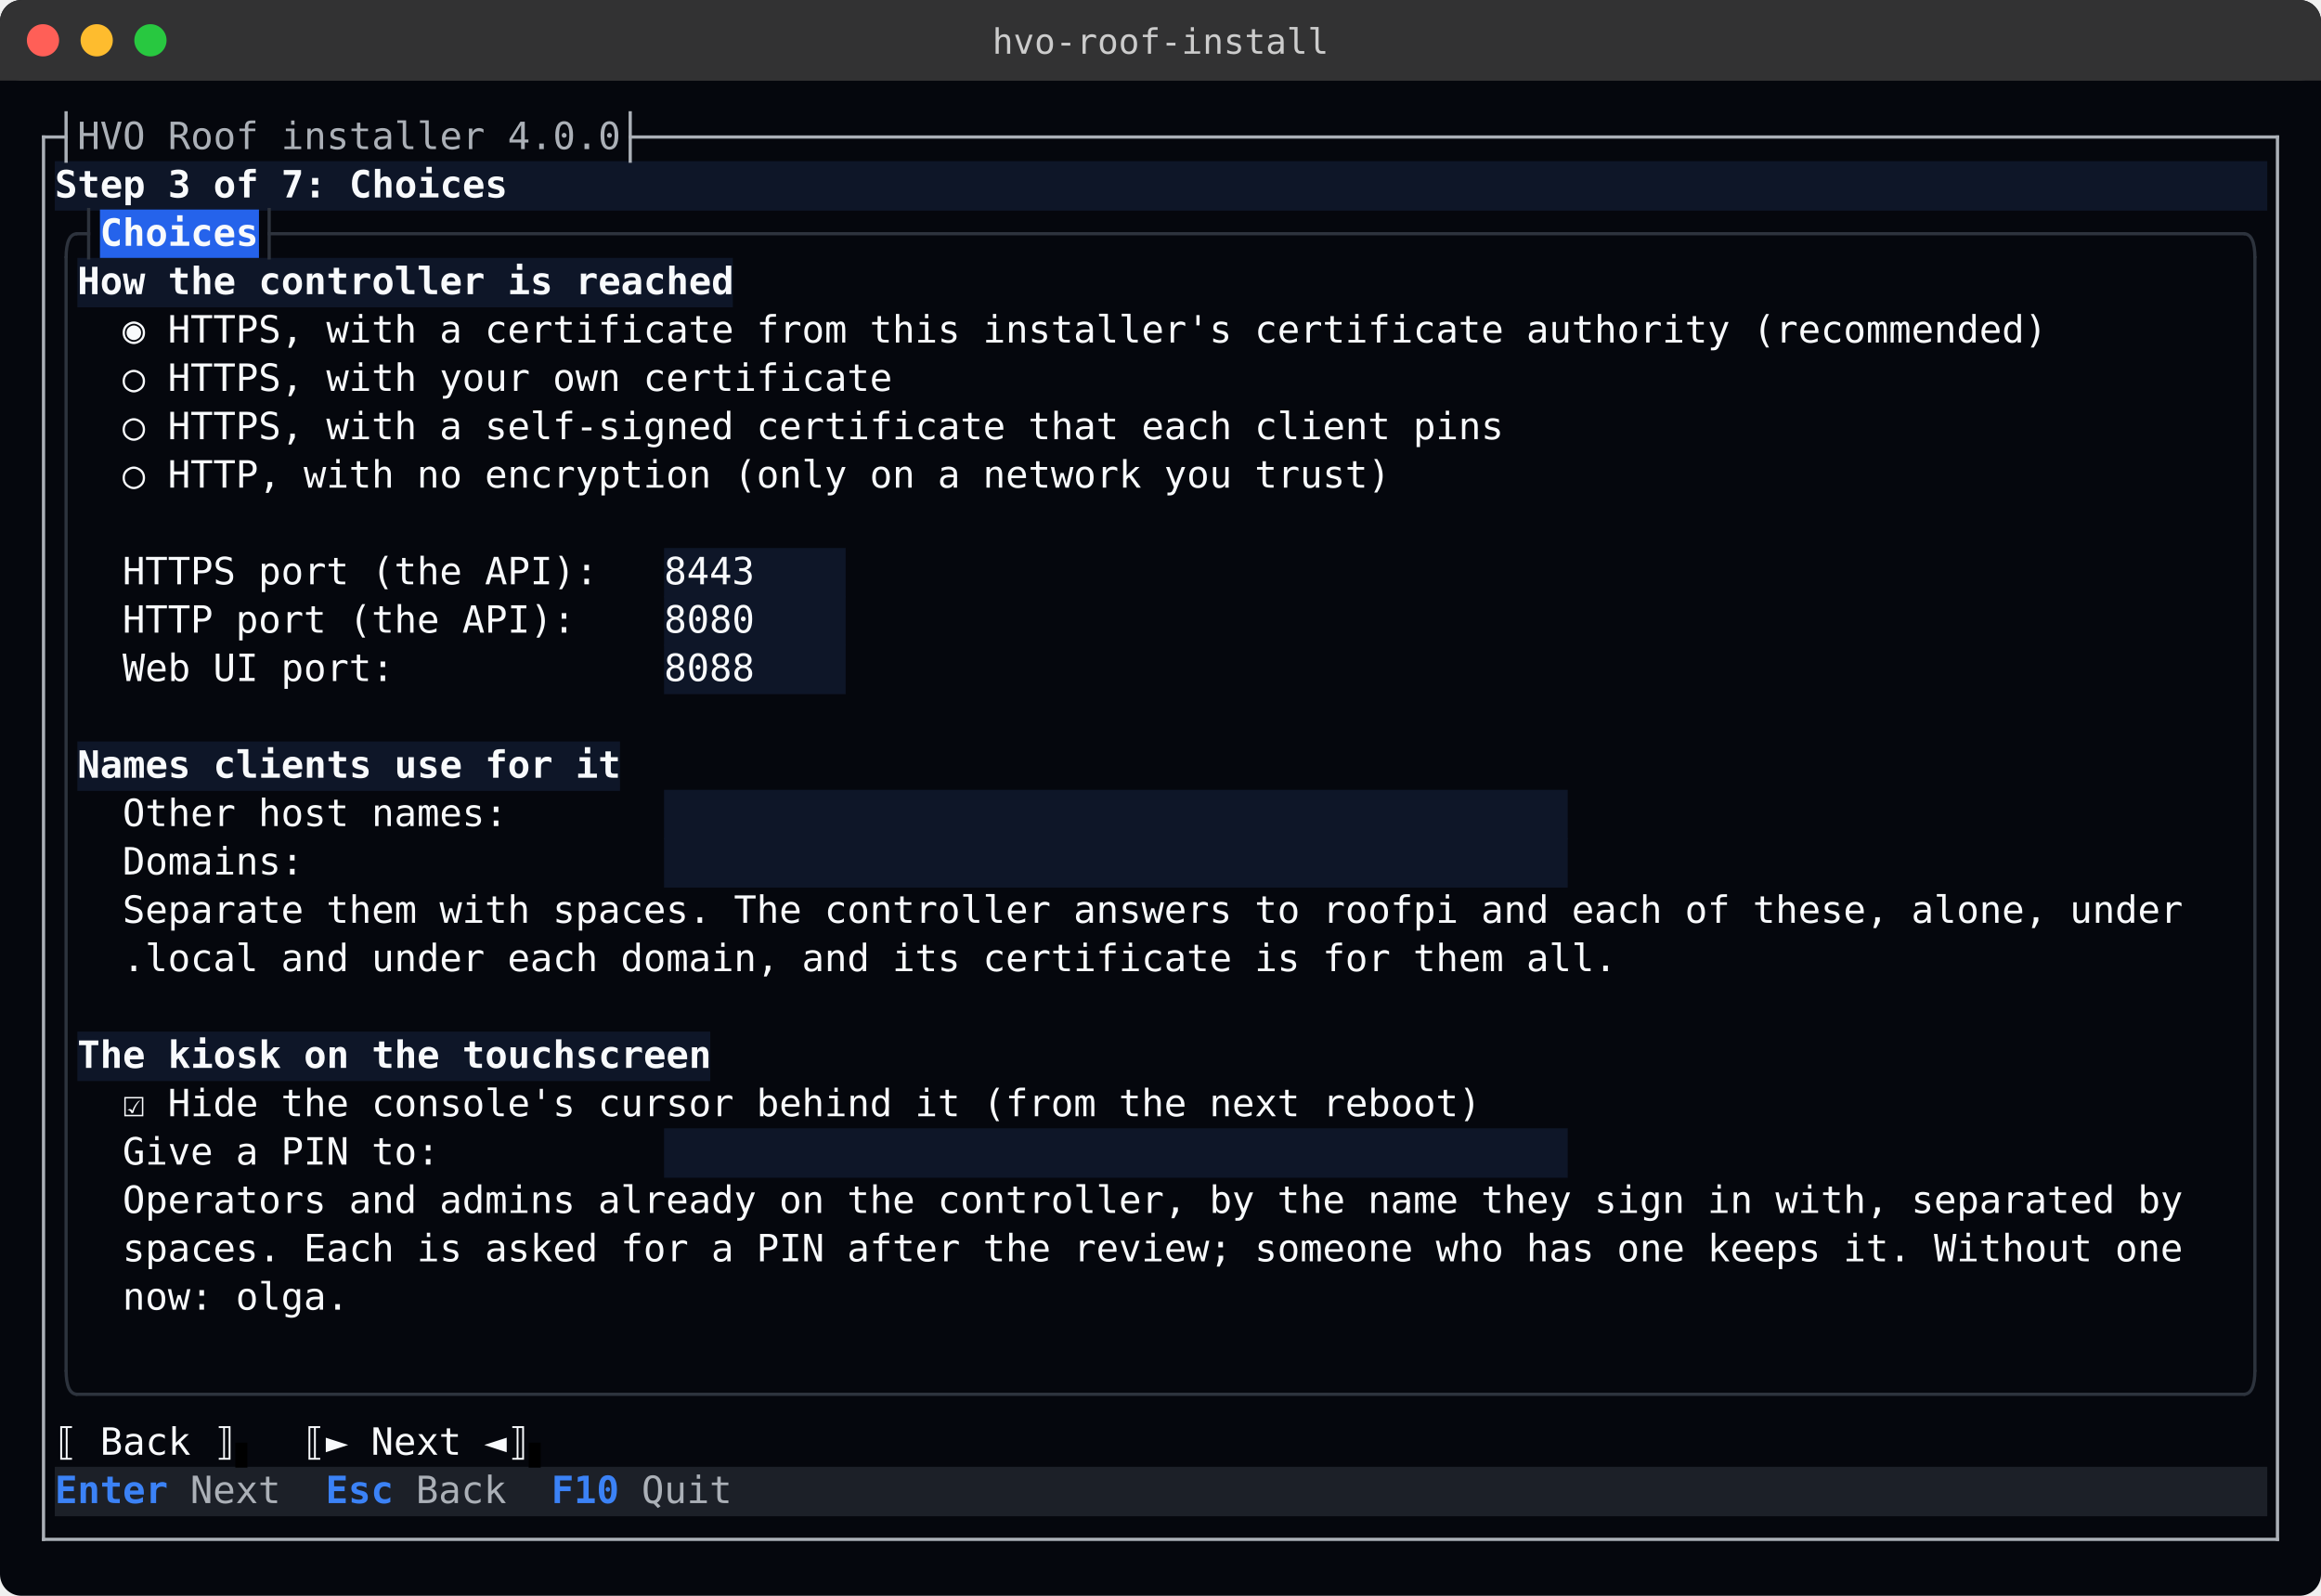
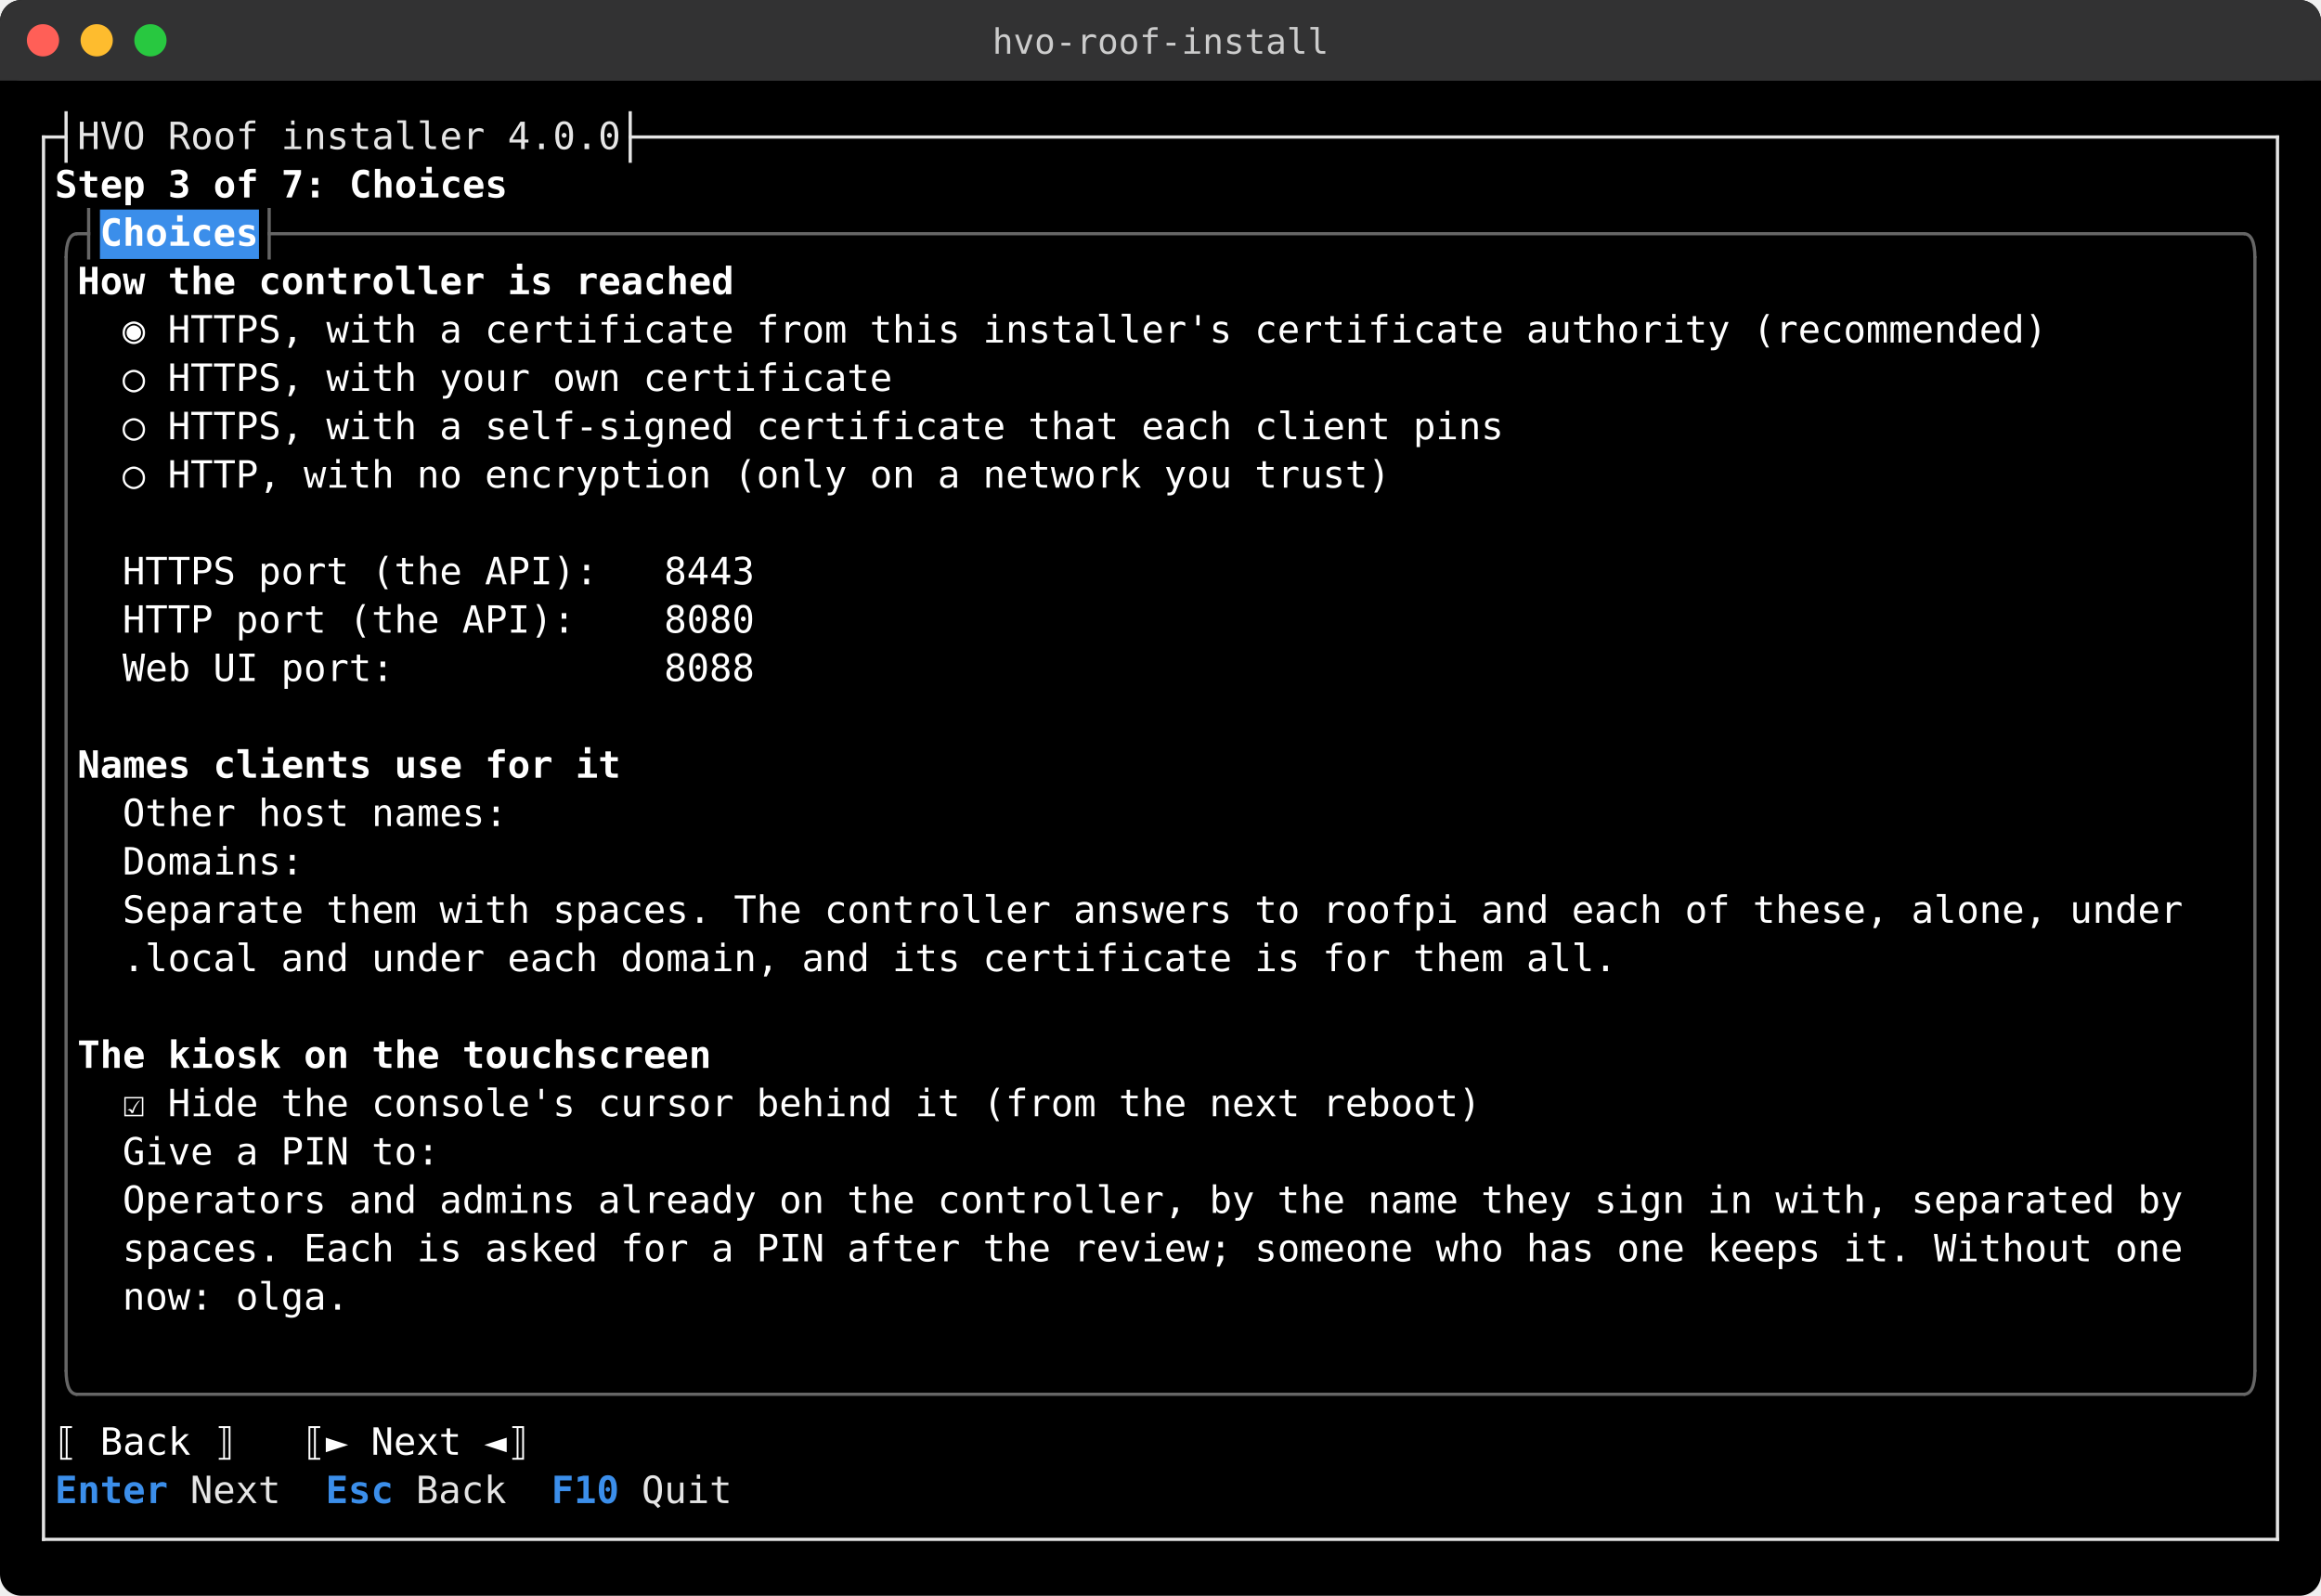
<svg xmlns="http://www.w3.org/2000/svg" width="864" height="594" viewBox="0 0 864.00 594.00" role="img" aria-label="hvo-roof-install">
  <g font-family="ui-monospace, SFMono-Regular, 'Cascadia Mono', 'DejaVu Sans Mono', Menlo, Consolas, 'Liberation Mono', monospace" font-size="14" xml:space="preserve" style="white-space: pre">
-     <rect x="0" y="0" width="864.00" height="594.00" rx="8" fill="#05070d" />
+     <rect x="0" y="0" width="864.00" height="594.00" rx="8" fill="#000000" />
    <rect x="0" y="0" width="864.00" height="30" rx="8" fill="#323233" />
    <rect x="0" y="22" width="864.00" height="8" fill="#323233" />
    <circle cx="16" cy="15.0" r="6" fill="#ff5f57" />
    <circle cx="36" cy="15.0" r="6" fill="#febc2e" />
    <circle cx="56" cy="15.0" r="6" fill="#28c840" />
    <text x="432.00" y="20.0" fill="#cccccc" text-anchor="middle" font-size="13">hvo-roof-install</text>
-     <rect x="20.40" y="60" width="823.60" height="18.4" fill="#0e1628" />
-     <rect x="37.20" y="78" width="59.20" height="18.4" fill="#2563eb" />
-     <rect x="28.80" y="96" width="244.00" height="18.4" fill="#0e1628" />
-     <rect x="247.20" y="204" width="67.60" height="18.4" fill="#0e1628" />
-     <rect x="247.20" y="222" width="67.60" height="18.4" fill="#0e1628" />
-     <rect x="247.20" y="240" width="67.60" height="18.4" fill="#0e1628" />
-     <rect x="28.80" y="276" width="202.00" height="18.4" fill="#0e1628" />
-     <rect x="247.20" y="294" width="336.40" height="18.4" fill="#0e1628" />
-     <rect x="247.20" y="312" width="336.40" height="18.4" fill="#0e1628" />
-     <rect x="28.80" y="384" width="235.60" height="18.4" fill="#0e1628" />
-     <rect x="247.20" y="420" width="336.40" height="18.4" fill="#0e1628" />
-     <rect x="20.40" y="546" width="823.60" height="18.4" fill="#1c2028" />
+     <rect x="37.20" y="78" width="59.20" height="18.4" fill="#3b8eea" />
    <rect x="87.60" y="537.00" width="4.50" height="9.30" fill="#000000" />
    <rect x="196.80" y="537.00" width="4.50" height="9.30" fill="#000000" />
-     <line x1="16.20" y1="50.40" x2="16.20" y2="573.60" stroke="#abb0b7" stroke-width="1.2" />
-     <line x1="15.60" y1="51.00" x2="25.20" y2="51.00" stroke="#abb0b7" stroke-width="1.2" />
-     <line x1="234.00" y1="51.00" x2="848.40" y2="51.00" stroke="#abb0b7" stroke-width="1.2" />
-     <line x1="24.60" y1="41.40" x2="24.60" y2="60.60" stroke="#abb0b7" stroke-width="1.2" />
-     <line x1="234.60" y1="41.40" x2="234.60" y2="60.60" stroke="#abb0b7" stroke-width="1.2" />
-     <line x1="847.80" y1="50.40" x2="847.80" y2="573.60" stroke="#abb0b7" stroke-width="1.2" />
-     <line x1="33.00" y1="77.40" x2="33.00" y2="96.60" stroke="#2d333d" stroke-width="1.2" />
-     <line x1="28.20" y1="87.00" x2="33.60" y2="87.00" stroke="#2d333d" stroke-width="1.2" />
-     <line x1="99.60" y1="87.00" x2="835.80" y2="87.00" stroke="#2d333d" stroke-width="1.2" />
-     <line x1="100.20" y1="77.40" x2="100.20" y2="96.60" stroke="#2d333d" stroke-width="1.2" />
-     <line x1="24.60" y1="95.40" x2="24.60" y2="510.60" stroke="#2d333d" stroke-width="1.2" />
-     <line x1="839.40" y1="95.40" x2="839.40" y2="510.60" stroke="#2d333d" stroke-width="1.2" />
-     <line x1="28.20" y1="519.00" x2="835.80" y2="519.00" stroke="#2d333d" stroke-width="1.2" />
-     <line x1="15.60" y1="573.00" x2="848.40" y2="573.00" stroke="#abb0b7" stroke-width="1.2" />
-     <path d="M28.80,87.00 Q24.60,87.00 24.60,96.00" fill="none" stroke="#2d333d" stroke-width="1.2" />
-     <path d="M835.20,87.00 Q839.40,87.00 839.40,96.00" fill="none" stroke="#2d333d" stroke-width="1.2" />
-     <path d="M24.60,510.00 Q24.60,519.00 28.80,519.00" fill="none" stroke="#2d333d" stroke-width="1.2" />
-     <path d="M839.40,510.00 Q839.40,519.00 835.20,519.00" fill="none" stroke="#2d333d" stroke-width="1.2" />
-     <text x="28.80" y="55.50" fill="#abb0b7" textLength="201.60" lengthAdjust="spacingAndGlyphs">HVO Roof installer 4.0.0</text>
-     <text x="20.40" y="73.50" fill="#f8fafc" textLength="168.00" lengthAdjust="spacingAndGlyphs" font-weight="bold">Step 3 of 7: Choices</text>
-     <text x="37.20" y="91.50" fill="#f8fafc" textLength="58.80" lengthAdjust="spacingAndGlyphs" font-weight="bold">Choices</text>
-     <text x="28.80" y="109.50" fill="#f8fafc" textLength="243.60" lengthAdjust="spacingAndGlyphs" font-weight="bold">How the controller is reached</text>
-     <text x="45.60" y="127.50" fill="#f8fafc" textLength="714.00" lengthAdjust="spacingAndGlyphs">◉ HTTPS, with a certificate from this installer's certificate authority (recommended)</text>
-     <text x="45.60" y="145.50" fill="#f8fafc" textLength="285.60" lengthAdjust="spacingAndGlyphs">○ HTTPS, with your own certificate</text>
-     <text x="45.60" y="163.50" fill="#f8fafc" textLength="512.40" lengthAdjust="spacingAndGlyphs">○ HTTPS, with a self-signed certificate that each client pins</text>
-     <text x="45.60" y="181.50" fill="#f8fafc" textLength="470.40" lengthAdjust="spacingAndGlyphs">○ HTTP, with no encryption (only on a network you trust)</text>
-     <text x="45.60" y="217.50" fill="#f8fafc" textLength="176.40" lengthAdjust="spacingAndGlyphs">HTTPS port (the API):</text>
-     <text x="247.20" y="217.50" fill="#f8fafc" textLength="33.60" lengthAdjust="spacingAndGlyphs">8443</text>
-     <text x="45.60" y="235.50" fill="#f8fafc" textLength="168.00" lengthAdjust="spacingAndGlyphs">HTTP port (the API):</text>
-     <text x="247.20" y="235.50" fill="#f8fafc" textLength="33.60" lengthAdjust="spacingAndGlyphs">8080</text>
-     <text x="45.60" y="253.50" fill="#f8fafc" textLength="100.80" lengthAdjust="spacingAndGlyphs">Web UI port:</text>
-     <text x="247.20" y="253.50" fill="#f8fafc" textLength="33.60" lengthAdjust="spacingAndGlyphs">8088</text>
-     <text x="28.80" y="289.50" fill="#f8fafc" textLength="201.60" lengthAdjust="spacingAndGlyphs" font-weight="bold">Names clients use for it</text>
-     <text x="45.60" y="307.50" fill="#f8fafc" textLength="142.80" lengthAdjust="spacingAndGlyphs">Other host names:</text>
-     <text x="45.60" y="325.50" fill="#f8fafc" textLength="67.20" lengthAdjust="spacingAndGlyphs">Domains:</text>
-     <text x="45.60" y="343.50" fill="#f8fafc" textLength="764.40" lengthAdjust="spacingAndGlyphs">Separate them with spaces. The controller answers to roofpi and each of these, alone, under</text>
-     <text x="45.60" y="361.50" fill="#f8fafc" textLength="554.40" lengthAdjust="spacingAndGlyphs">.local and under each domain, and its certificate is for them all.</text>
-     <text x="28.80" y="397.50" fill="#f8fafc" textLength="235.20" lengthAdjust="spacingAndGlyphs" font-weight="bold">The kiosk on the touchscreen</text>
-     <text x="45.60" y="415.50" fill="#f8fafc" textLength="504.00" lengthAdjust="spacingAndGlyphs">☑ Hide the console's cursor behind it (from the next reboot)</text>
-     <text x="45.60" y="433.50" fill="#f8fafc" textLength="117.60" lengthAdjust="spacingAndGlyphs">Give a PIN to:</text>
-     <text x="45.60" y="451.50" fill="#f8fafc" textLength="764.40" lengthAdjust="spacingAndGlyphs">Operators and admins already on the controller, by the name they sign in with, separated by</text>
-     <text x="45.60" y="469.50" fill="#f8fafc" textLength="764.40" lengthAdjust="spacingAndGlyphs">spaces. Each is asked for a PIN after the review; someone who has one keeps it. Without one</text>
-     <text x="45.60" y="487.50" fill="#f8fafc" textLength="84.00" lengthAdjust="spacingAndGlyphs">now: olga.</text>
-     <text x="20.40" y="541.50" fill="#f8fafc" textLength="67.20" lengthAdjust="spacingAndGlyphs">⟦ Back ⟧</text>
-     <text x="112.80" y="541.50" fill="#f8fafc" textLength="84.00" lengthAdjust="spacingAndGlyphs">⟦► Next ◄⟧</text>
-     <text x="20.40" y="559.50" fill="#3b82f6" textLength="42.00" lengthAdjust="spacingAndGlyphs" font-weight="bold">Enter</text>
-     <text x="70.80" y="559.50" fill="#abb0b7" textLength="33.60" lengthAdjust="spacingAndGlyphs">Next</text>
-     <text x="121.20" y="559.50" fill="#3b82f6" textLength="25.20" lengthAdjust="spacingAndGlyphs" font-weight="bold">Esc</text>
-     <text x="154.80" y="559.50" fill="#abb0b7" textLength="33.60" lengthAdjust="spacingAndGlyphs">Back</text>
-     <text x="205.20" y="559.50" fill="#3b82f6" textLength="25.20" lengthAdjust="spacingAndGlyphs" font-weight="bold">F10</text>
-     <text x="238.80" y="559.50" fill="#abb0b7" textLength="33.60" lengthAdjust="spacingAndGlyphs">Quit</text>
+     <line x1="16.20" y1="50.40" x2="16.20" y2="573.60" stroke="#e5e5e5" stroke-width="1.2" />
+     <line x1="15.60" y1="51.00" x2="25.20" y2="51.00" stroke="#e5e5e5" stroke-width="1.2" />
+     <line x1="234.00" y1="51.00" x2="848.40" y2="51.00" stroke="#e5e5e5" stroke-width="1.2" />
+     <line x1="24.60" y1="41.40" x2="24.60" y2="60.60" stroke="#e5e5e5" stroke-width="1.2" />
+     <line x1="234.60" y1="41.40" x2="234.60" y2="60.60" stroke="#e5e5e5" stroke-width="1.2" />
+     <line x1="847.80" y1="50.40" x2="847.80" y2="573.60" stroke="#e5e5e5" stroke-width="1.2" />
+     <line x1="33.00" y1="77.40" x2="33.00" y2="96.60" stroke="#666666" stroke-width="1.2" />
+     <line x1="28.20" y1="87.00" x2="33.60" y2="87.00" stroke="#666666" stroke-width="1.2" />
+     <line x1="99.60" y1="87.00" x2="835.80" y2="87.00" stroke="#666666" stroke-width="1.2" />
+     <line x1="100.20" y1="77.40" x2="100.20" y2="96.60" stroke="#666666" stroke-width="1.2" />
+     <line x1="24.60" y1="95.40" x2="24.60" y2="510.60" stroke="#666666" stroke-width="1.2" />
+     <line x1="839.40" y1="95.40" x2="839.40" y2="510.60" stroke="#666666" stroke-width="1.2" />
+     <line x1="28.20" y1="519.00" x2="835.80" y2="519.00" stroke="#666666" stroke-width="1.2" />
+     <line x1="15.60" y1="573.00" x2="848.40" y2="573.00" stroke="#e5e5e5" stroke-width="1.2" />
+     <path d="M28.80,87.00 Q24.60,87.00 24.60,96.00" fill="none" stroke="#666666" stroke-width="1.2" />
+     <path d="M835.20,87.00 Q839.40,87.00 839.40,96.00" fill="none" stroke="#666666" stroke-width="1.2" />
+     <path d="M24.60,510.00 Q24.60,519.00 28.80,519.00" fill="none" stroke="#666666" stroke-width="1.2" />
+     <path d="M839.40,510.00 Q839.40,519.00 835.20,519.00" fill="none" stroke="#666666" stroke-width="1.2" />
+     <text x="28.80" y="55.50" fill="#e5e5e5" textLength="201.60" lengthAdjust="spacingAndGlyphs">HVO Roof installer 4.0.0</text>
+     <text x="20.40" y="73.50" fill="#ffffff" textLength="168.00" lengthAdjust="spacingAndGlyphs" font-weight="bold">Step 3 of 7: Choices</text>
+     <text x="37.20" y="91.50" fill="#ffffff" textLength="58.80" lengthAdjust="spacingAndGlyphs" font-weight="bold">Choices</text>
+     <text x="28.80" y="109.50" fill="#ffffff" textLength="243.60" lengthAdjust="spacingAndGlyphs" font-weight="bold">How the controller is reached</text>
+     <text x="45.60" y="127.50" fill="#ffffff" textLength="714.00" lengthAdjust="spacingAndGlyphs">◉ HTTPS, with a certificate from this installer's certificate authority (recommended)</text>
+     <text x="45.60" y="145.50" fill="#ffffff" textLength="285.60" lengthAdjust="spacingAndGlyphs">○ HTTPS, with your own certificate</text>
+     <text x="45.60" y="163.50" fill="#ffffff" textLength="512.40" lengthAdjust="spacingAndGlyphs">○ HTTPS, with a self-signed certificate that each client pins</text>
+     <text x="45.60" y="181.50" fill="#ffffff" textLength="470.40" lengthAdjust="spacingAndGlyphs">○ HTTP, with no encryption (only on a network you trust)</text>
+     <text x="45.60" y="217.50" fill="#ffffff" textLength="176.40" lengthAdjust="spacingAndGlyphs">HTTPS port (the API):</text>
+     <text x="247.20" y="217.50" fill="#ffffff" textLength="33.60" lengthAdjust="spacingAndGlyphs">8443</text>
+     <text x="45.60" y="235.50" fill="#ffffff" textLength="168.00" lengthAdjust="spacingAndGlyphs">HTTP port (the API):</text>
+     <text x="247.20" y="235.50" fill="#ffffff" textLength="33.60" lengthAdjust="spacingAndGlyphs">8080</text>
+     <text x="45.60" y="253.50" fill="#ffffff" textLength="100.80" lengthAdjust="spacingAndGlyphs">Web UI port:</text>
+     <text x="247.20" y="253.50" fill="#ffffff" textLength="33.60" lengthAdjust="spacingAndGlyphs">8088</text>
+     <text x="28.80" y="289.50" fill="#ffffff" textLength="201.60" lengthAdjust="spacingAndGlyphs" font-weight="bold">Names clients use for it</text>
+     <text x="45.60" y="307.50" fill="#ffffff" textLength="142.80" lengthAdjust="spacingAndGlyphs">Other host names:</text>
+     <text x="45.60" y="325.50" fill="#ffffff" textLength="67.20" lengthAdjust="spacingAndGlyphs">Domains:</text>
+     <text x="45.60" y="343.50" fill="#ffffff" textLength="764.40" lengthAdjust="spacingAndGlyphs">Separate them with spaces. The controller answers to roofpi and each of these, alone, under</text>
+     <text x="45.60" y="361.50" fill="#ffffff" textLength="554.40" lengthAdjust="spacingAndGlyphs">.local and under each domain, and its certificate is for them all.</text>
+     <text x="28.80" y="397.50" fill="#ffffff" textLength="235.20" lengthAdjust="spacingAndGlyphs" font-weight="bold">The kiosk on the touchscreen</text>
+     <text x="45.60" y="415.50" fill="#ffffff" textLength="504.00" lengthAdjust="spacingAndGlyphs">☑ Hide the console's cursor behind it (from the next reboot)</text>
+     <text x="45.60" y="433.50" fill="#ffffff" textLength="117.60" lengthAdjust="spacingAndGlyphs">Give a PIN to:</text>
+     <text x="45.60" y="451.50" fill="#ffffff" textLength="764.40" lengthAdjust="spacingAndGlyphs">Operators and admins already on the controller, by the name they sign in with, separated by</text>
+     <text x="45.60" y="469.50" fill="#ffffff" textLength="764.40" lengthAdjust="spacingAndGlyphs">spaces. Each is asked for a PIN after the review; someone who has one keeps it. Without one</text>
+     <text x="45.60" y="487.50" fill="#ffffff" textLength="84.00" lengthAdjust="spacingAndGlyphs">now: olga.</text>
+     <text x="20.40" y="541.50" fill="#ffffff" textLength="67.20" lengthAdjust="spacingAndGlyphs">⟦ Back ⟧</text>
+     <text x="112.80" y="541.50" fill="#ffffff" textLength="84.00" lengthAdjust="spacingAndGlyphs">⟦► Next ◄⟧</text>
+     <text x="20.40" y="559.50" fill="#3b8eea" textLength="42.00" lengthAdjust="spacingAndGlyphs" font-weight="bold">Enter</text>
+     <text x="70.80" y="559.50" fill="#e5e5e5" textLength="33.60" lengthAdjust="spacingAndGlyphs">Next</text>
+     <text x="121.20" y="559.50" fill="#3b8eea" textLength="25.20" lengthAdjust="spacingAndGlyphs" font-weight="bold">Esc</text>
+     <text x="154.80" y="559.50" fill="#e5e5e5" textLength="33.60" lengthAdjust="spacingAndGlyphs">Back</text>
+     <text x="205.20" y="559.50" fill="#3b8eea" textLength="25.20" lengthAdjust="spacingAndGlyphs" font-weight="bold">F10</text>
+     <text x="238.80" y="559.50" fill="#e5e5e5" textLength="33.60" lengthAdjust="spacingAndGlyphs">Quit</text>
  </g>
</svg>
